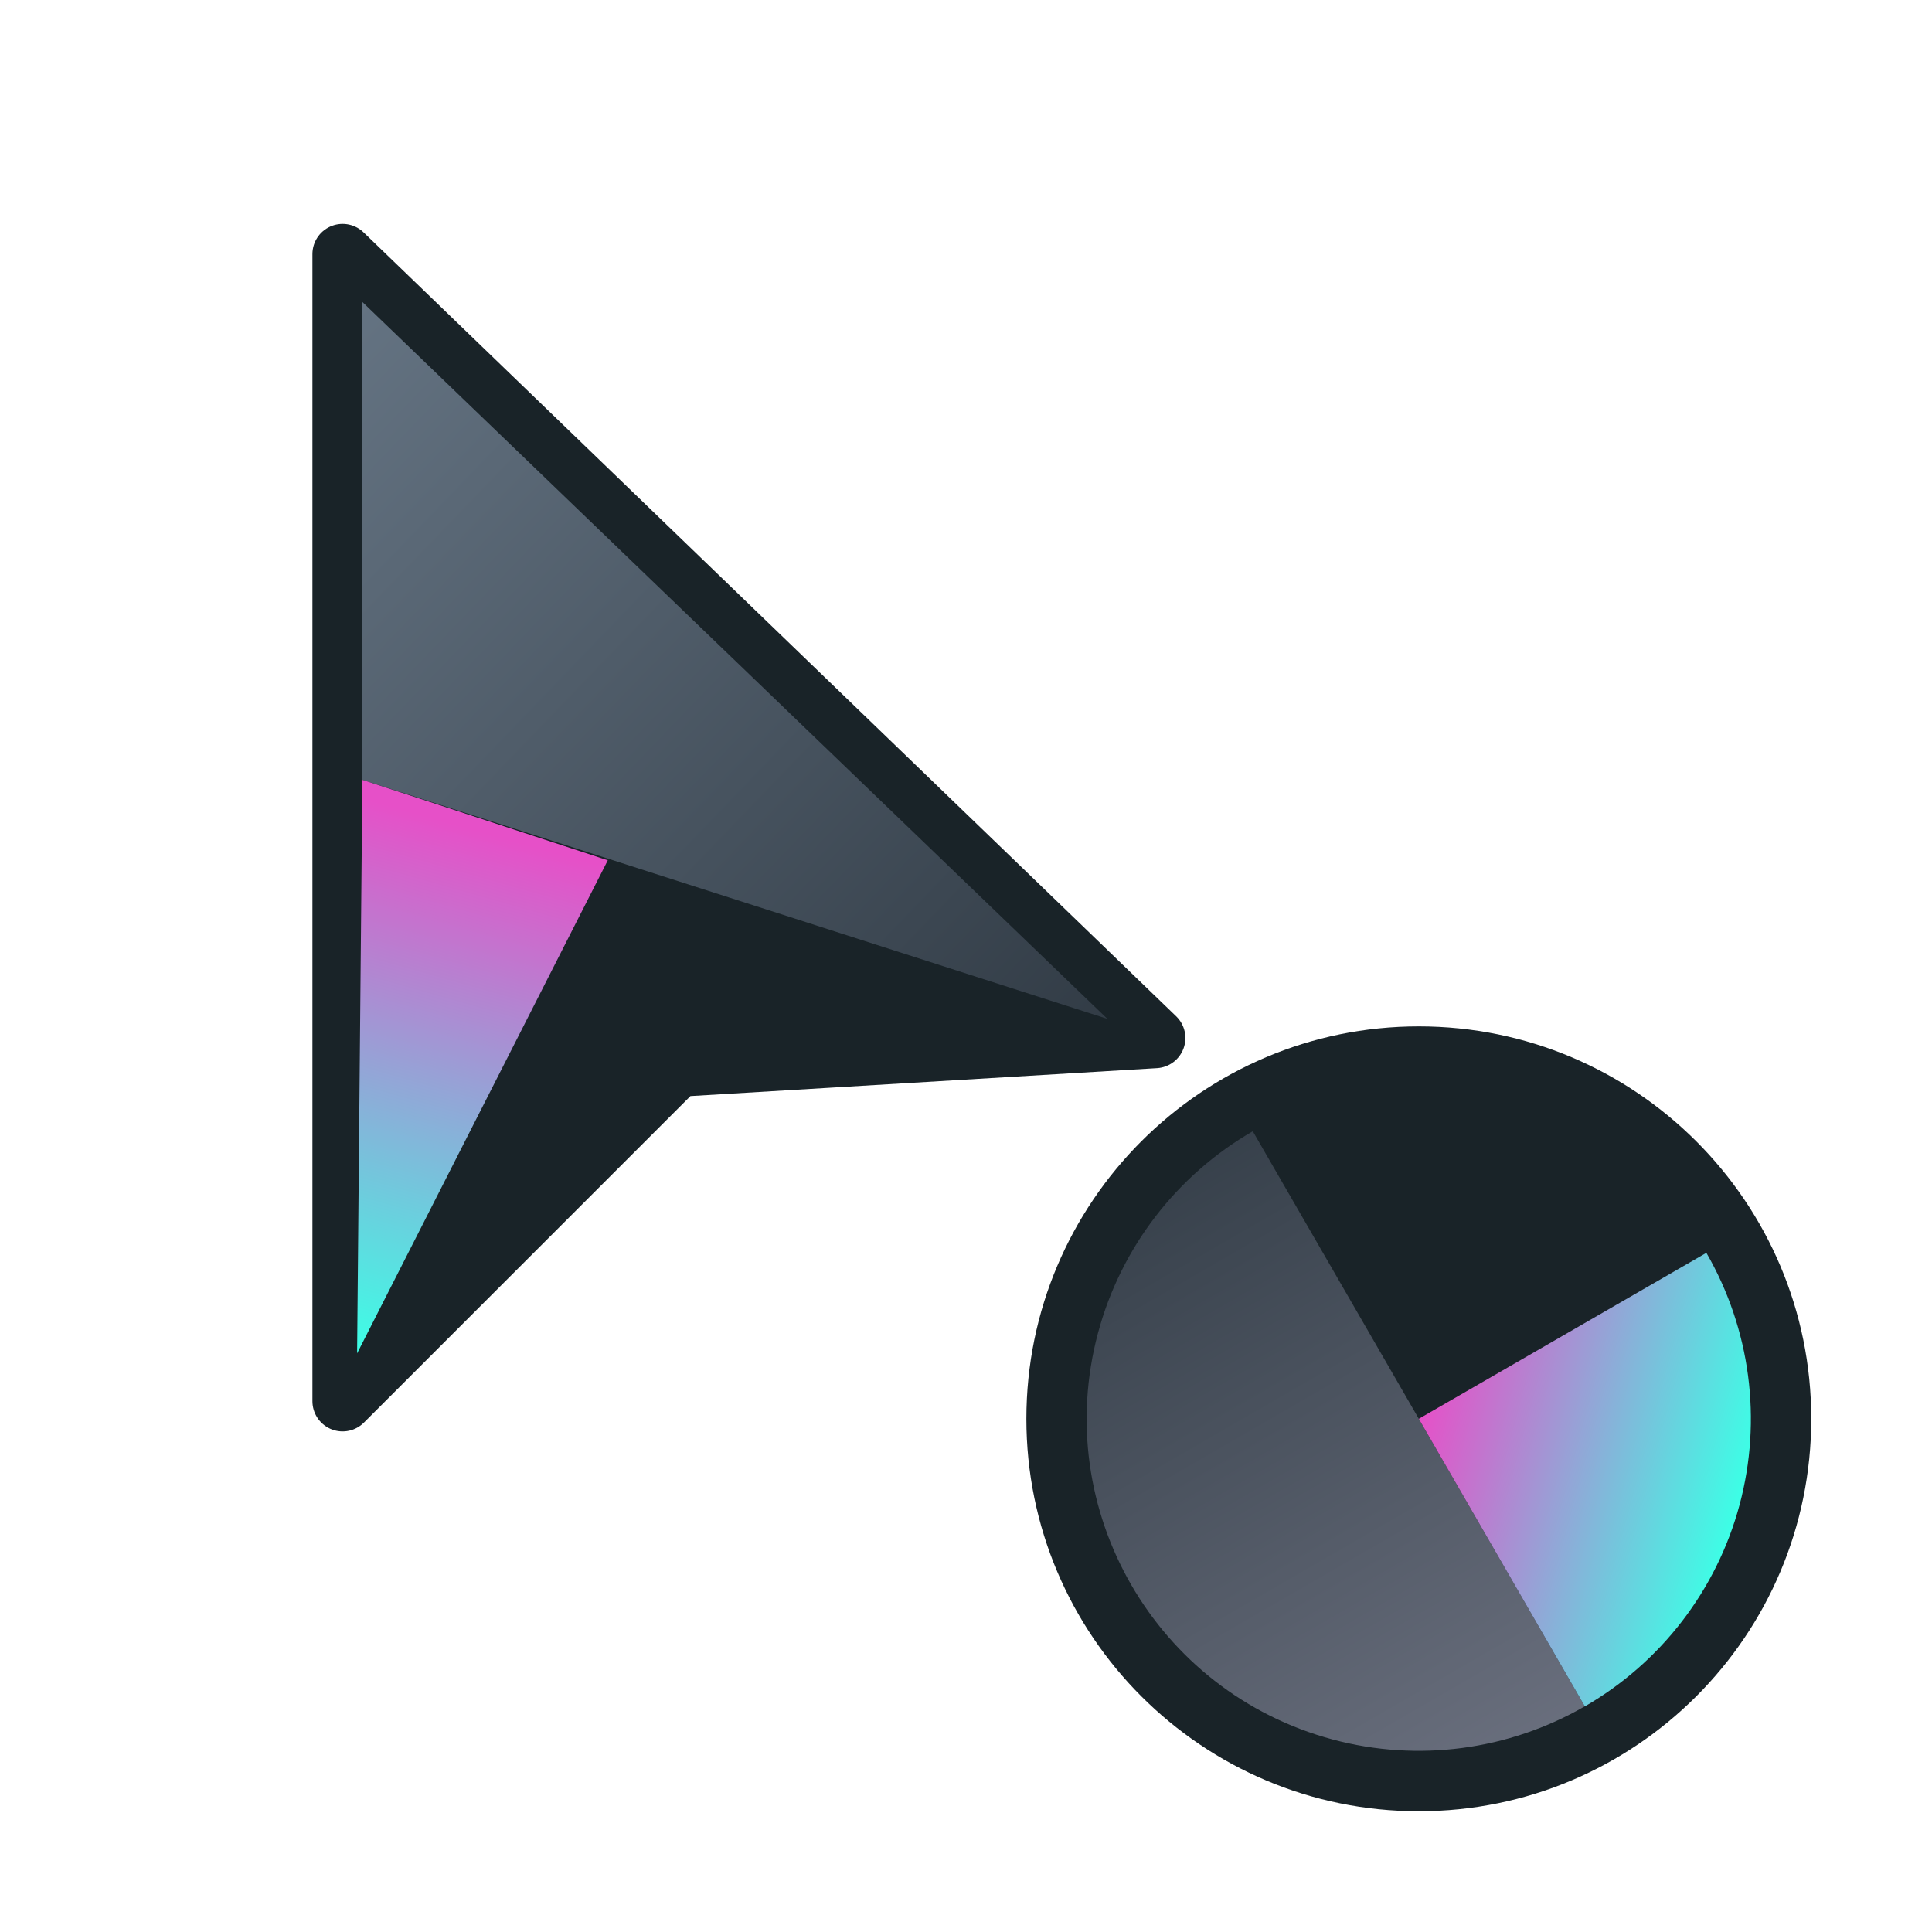
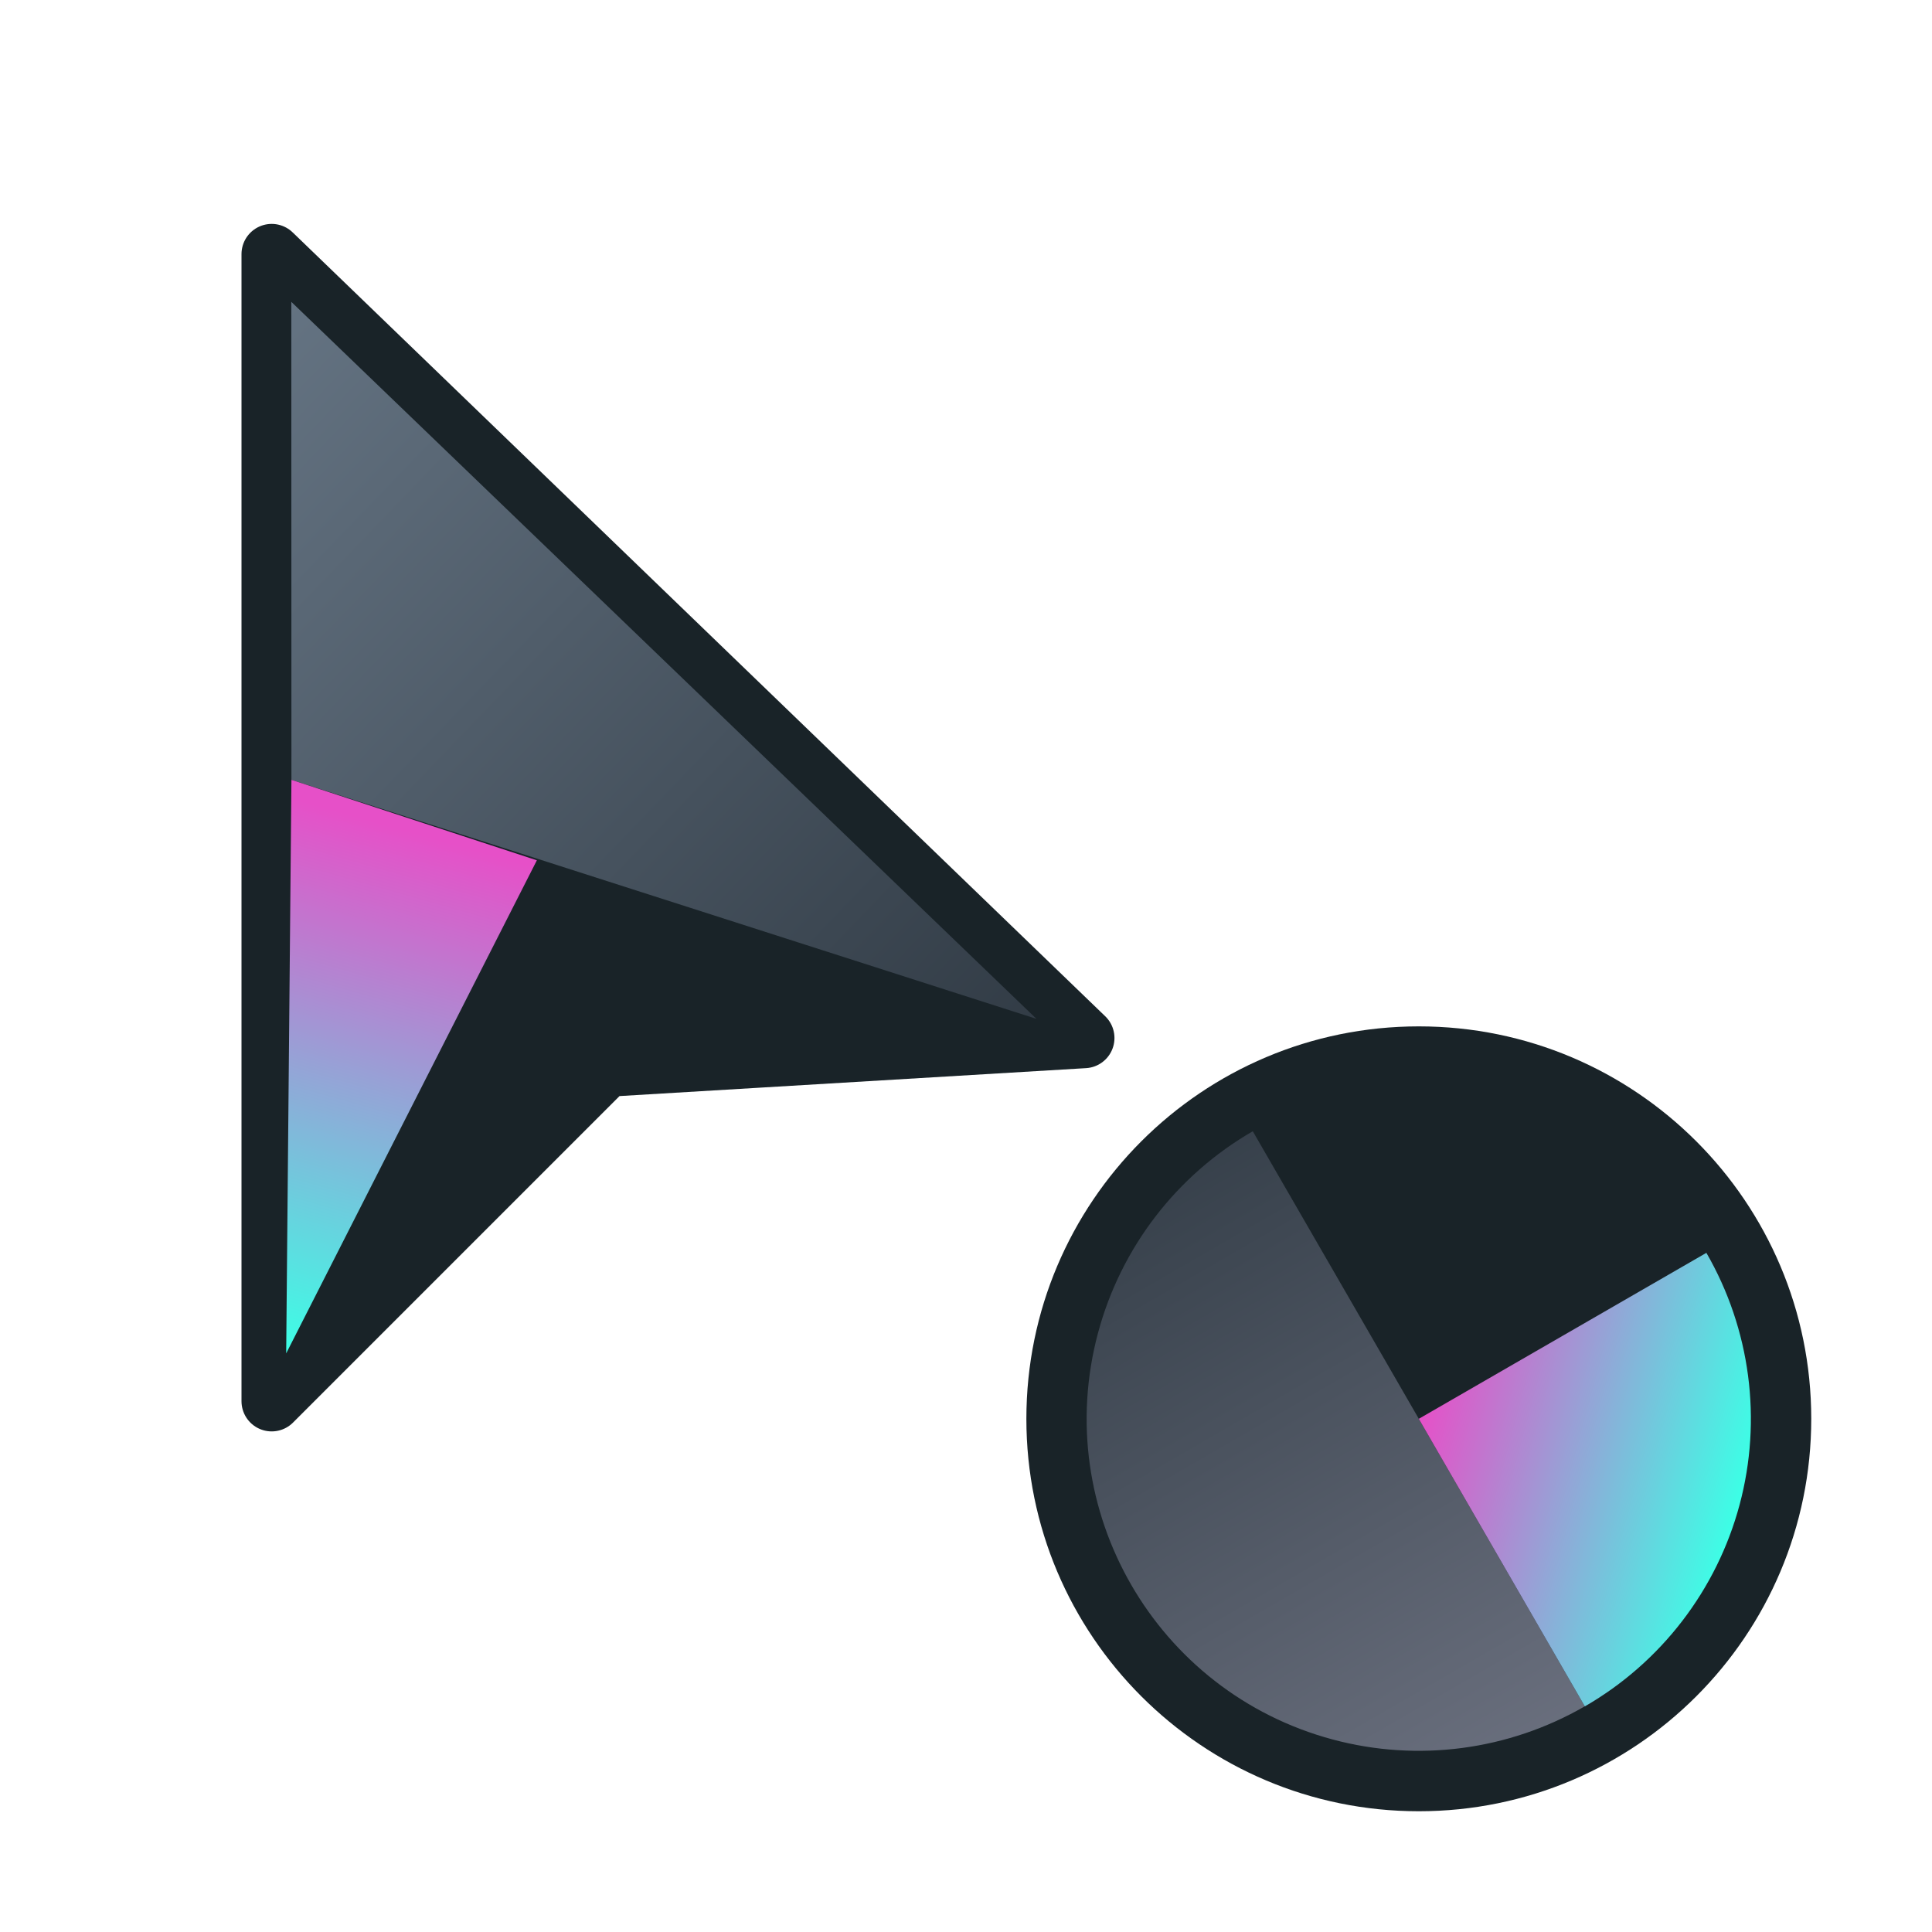
<svg xmlns="http://www.w3.org/2000/svg" xmlns:xlink="http://www.w3.org/1999/xlink" width="32" height="32" version="1.1" viewBox="0 0 32 32" id="svg70">
  <defs id="defs38">
    <filter id="b" x="-.162" y="-.095" width="1.324" height="1.191" color-interpolation-filters="sRGB">
      <feGaussianBlur stdDeviation="0.628" id="feGaussianBlur2" />
    </filter>
    <filter id="h" x="-.12" y="-.12" width="1.24" height="1.24" color-interpolation-filters="sRGB">
      <feGaussianBlur stdDeviation="0.65" id="feGaussianBlur5" />
    </filter>
    <linearGradient id="g" x1="17.871" x2="17.871" y1="7.668" y2="17.893" gradientTransform="matrix(.60764 0 0 .58122 11.1 1033.5)" gradientUnits="userSpaceOnUse">
      <stop stop-color="#FBB114" offset="0" id="stop8" />
      <stop stop-color="#FF9508" offset="1" id="stop10" />
    </linearGradient>
    <linearGradient id="f" x1="23.954" x2="23.954" y1="8.61" y2="19.256" gradientTransform="matrix(.5582 0 0 .6327 11.1 1033.5)" gradientUnits="userSpaceOnUse">
      <stop stop-color="#FF645D" offset="0" id="stop13" />
      <stop stop-color="#FF4332" offset="1" id="stop15" />
    </linearGradient>
    <linearGradient id="e" x1="20.127" x2="20.127" y1="19.205" y2="29.033" gradientTransform="matrix(.65219 0 0 .54152 11.1 1033.5)" gradientUnits="userSpaceOnUse">
      <stop stop-color="#CA70E1" offset="0" id="stop18" />
      <stop stop-color="#B452CB" offset="1" id="stop20" />
    </linearGradient>
    <linearGradient id="d" x1="16.36" x2="16.36" y1="17.893" y2="28.118" gradientTransform="matrix(.60764 0 0 .58122 11.1 1033.5)" gradientUnits="userSpaceOnUse">
      <stop stop-color="#14ADF6" offset="0" id="stop23" />
      <stop stop-color="#1191F4" offset="1" id="stop25" />
    </linearGradient>
    <linearGradient id="c" x1="13.308" x2="13.308" y1="13.619" y2="24.265" gradientTransform="matrix(.5582 0 0 .6327 11.1 1033.5)" gradientUnits="userSpaceOnUse">
      <stop stop-color="#52CF30" offset="0" id="stop28" />
      <stop stop-color="#3BBD1C" offset="1" id="stop30" />
    </linearGradient>
    <linearGradient id="a" x1="11.766" x2="11.766" y1="9.377" y2="19.205" gradientTransform="matrix(.65219 0 0 .54152 11.1 1033.5)" gradientUnits="userSpaceOnUse">
      <stop stop-color="#FFD305" offset="0" id="stop33" />
      <stop stop-color="#FDCF01" offset="1" id="stop35" />
    </linearGradient>
    <linearGradient xlink:href="#linearGradient910" id="linearGradient904" x1="8" y1="5" x2="27" y2="24" gradientUnits="userSpaceOnUse" gradientTransform="matrix(-0.4829629,-0.1294095,0.1294095,-0.4829629,29.15683,33.29793)" />
    <linearGradient id="linearGradient910">
      <stop style="stop-color:#6e7382;stop-opacity:1" offset="0" id="stop906" />
      <stop style="stop-color:#323c46;stop-opacity:1" offset="1" id="stop908" />
    </linearGradient>
    <linearGradient xlink:href="#linearGradient939" id="linearGradient941" x1="-66" y1="1036.362" x2="-55" y2="1036.362" gradientUnits="userSpaceOnUse" gradientTransform="matrix(-0.4829629,-0.1294095,0.1294095,-0.4829629,-137.1781,516.907)" />
    <linearGradient id="linearGradient939">
      <stop style="stop-color:#3cffe6;stop-opacity:1" offset="0" id="stop935" />
      <stop style="stop-color:#e650c8;stop-opacity:1" offset="1" id="stop937" />
    </linearGradient>
    <linearGradient xlink:href="#linearGradient858" id="linearGradient860" x1="25.72" y1="6.186" x2="38.062" y2="18.062" gradientUnits="userSpaceOnUse" />
    <linearGradient id="linearGradient858">
      <stop style="stop-color:#647382;stop-opacity:1" offset="0" id="stop854" />
      <stop style="stop-color:#323c46;stop-opacity:1" offset="1" id="stop856" />
    </linearGradient>
    <linearGradient xlink:href="#linearGradient939" id="linearGradient852" x1="25.635" y1="23.604" x2="28.062" y2="15.062" gradientUnits="userSpaceOnUse" />
  </defs>
  <circle style="fill:#192328;fill-opacity:1;stroke:none;stroke-width:0.591;stroke-linecap:round;stroke-linejoin:round;paint-order:stroke fill markers" id="path943" cx="23.5" cy="23.5" r="6.5" />
  <circle style="fill:#192328;fill-opacity:1;stroke:none;stroke-width:0.5;stroke-linecap:round;stroke-linejoin:round;paint-order:stroke fill markers" id="path889" cx="-28.781" cy="-16.617" r="5.5" transform="rotate(-165)" />
  <path id="path895" style="fill:url(#linearGradient904);fill-opacity:1;stroke:none;stroke-width:0.5;stroke-linecap:round;stroke-linejoin:round;paint-order:stroke fill markers" d="M 26.25,28.263 20.75,18.737 a 5.5,5.5 0 0 0 -2.563,3.339 5.5,5.5 0 0 0 3.889,6.736 5.5,5.5 0 0 0 4.173,-0.55 z" />
  <path id="path922" style="fill:url(#linearGradient941);fill-opacity:1;stroke:none;stroke-width:0.5;stroke-linecap:round;stroke-linejoin:round;paint-order:stroke fill markers" d="m 23.5,23.5 2.75,4.763 a 5.5,5.5 0 0 0 2.563,-3.339 5.5,5.5 0 0 0 -0.55,-4.173 z" />
-   <g id="g901" transform="translate(-19.72027,-1.186422)">
+   <g id="g901" transform="translate(-20.89502,-1.186422)">
    <path style="fill:#192328;fill-opacity:1;stroke:#192328;stroke-width:1;stroke-linecap:butt;stroke-linejoin:round;stroke-miterlimit:4;stroke-dasharray:none;stroke-opacity:1" d="M 25.395,5.395 V 24.395 l 5.542,-5.542 7.917,-0.474 z" id="path884" />
    <path style="fill:url(#linearGradient860);fill-opacity:1;stroke:none;stroke-width:0.792px;stroke-linecap:butt;stroke-linejoin:miter;stroke-opacity:1" d="M 25.72,6.186 38.062,18.062 25.722,14.103 Z" id="path886" />
    <path style="fill:url(#linearGradient852);fill-opacity:1;stroke:none;stroke-width:0.792px;stroke-linecap:butt;stroke-linejoin:miter;stroke-opacity:1" d="m 25.722,14.103 -0.087,9.5 4.152,-8.167 z" id="path888" />
  </g>
</svg>
